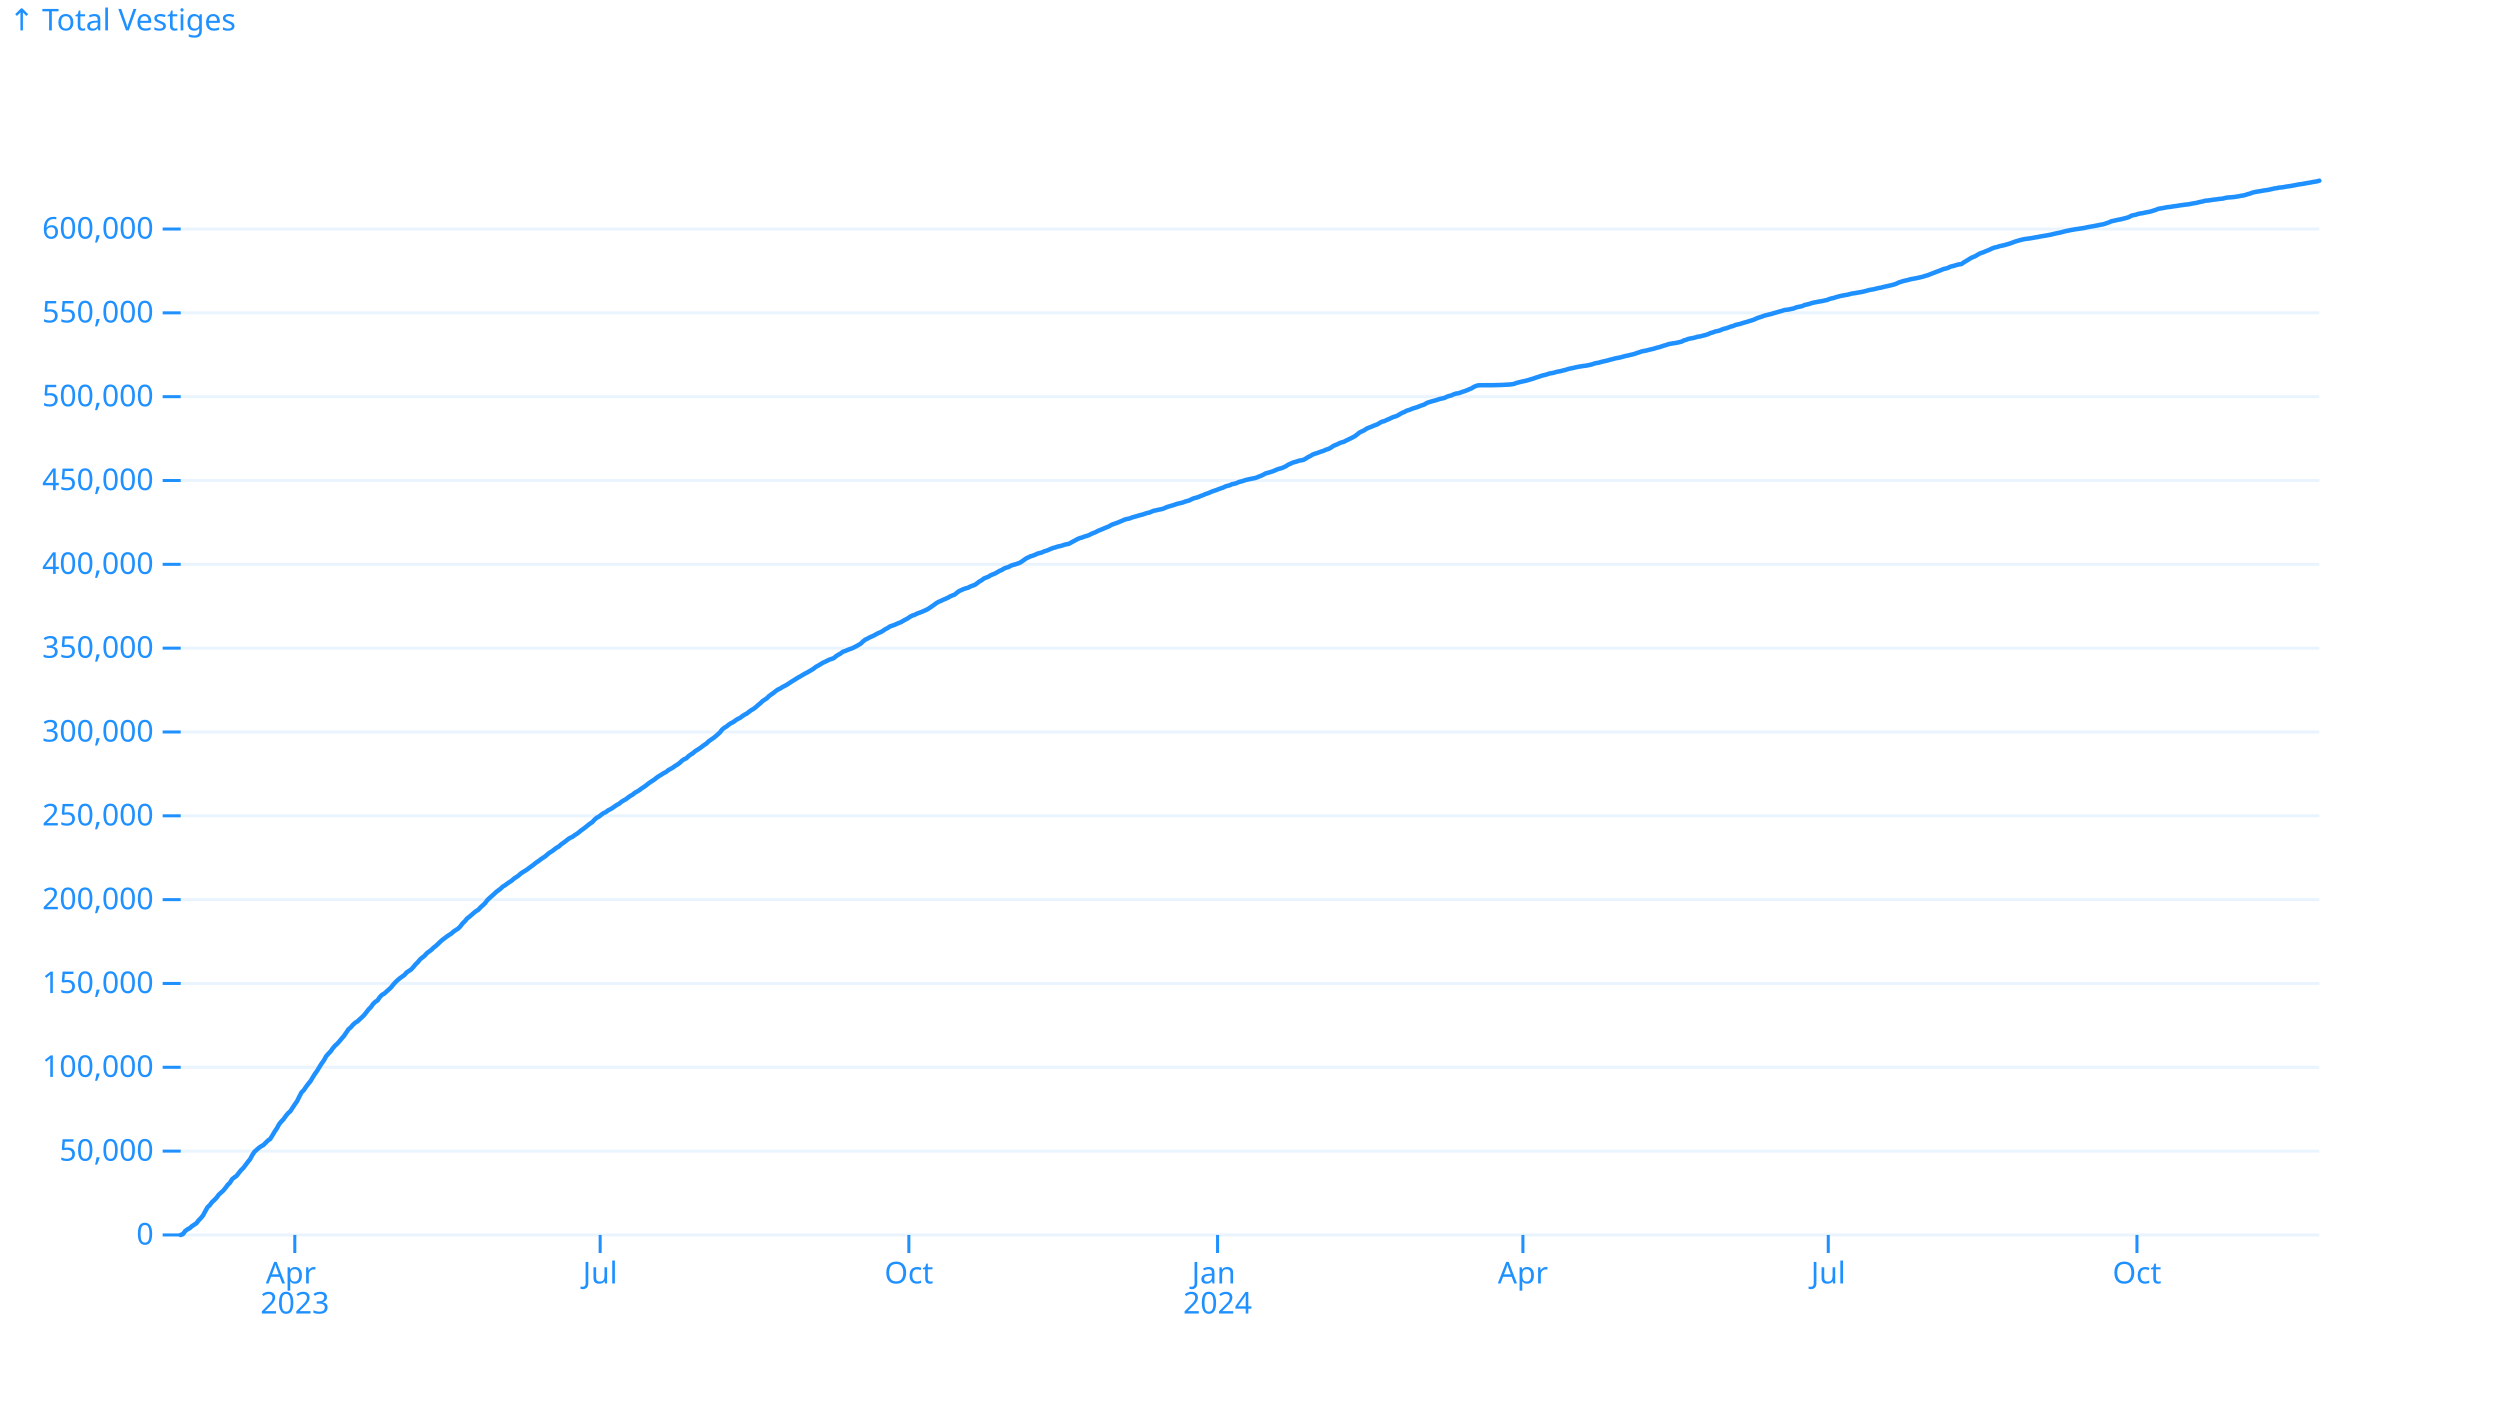
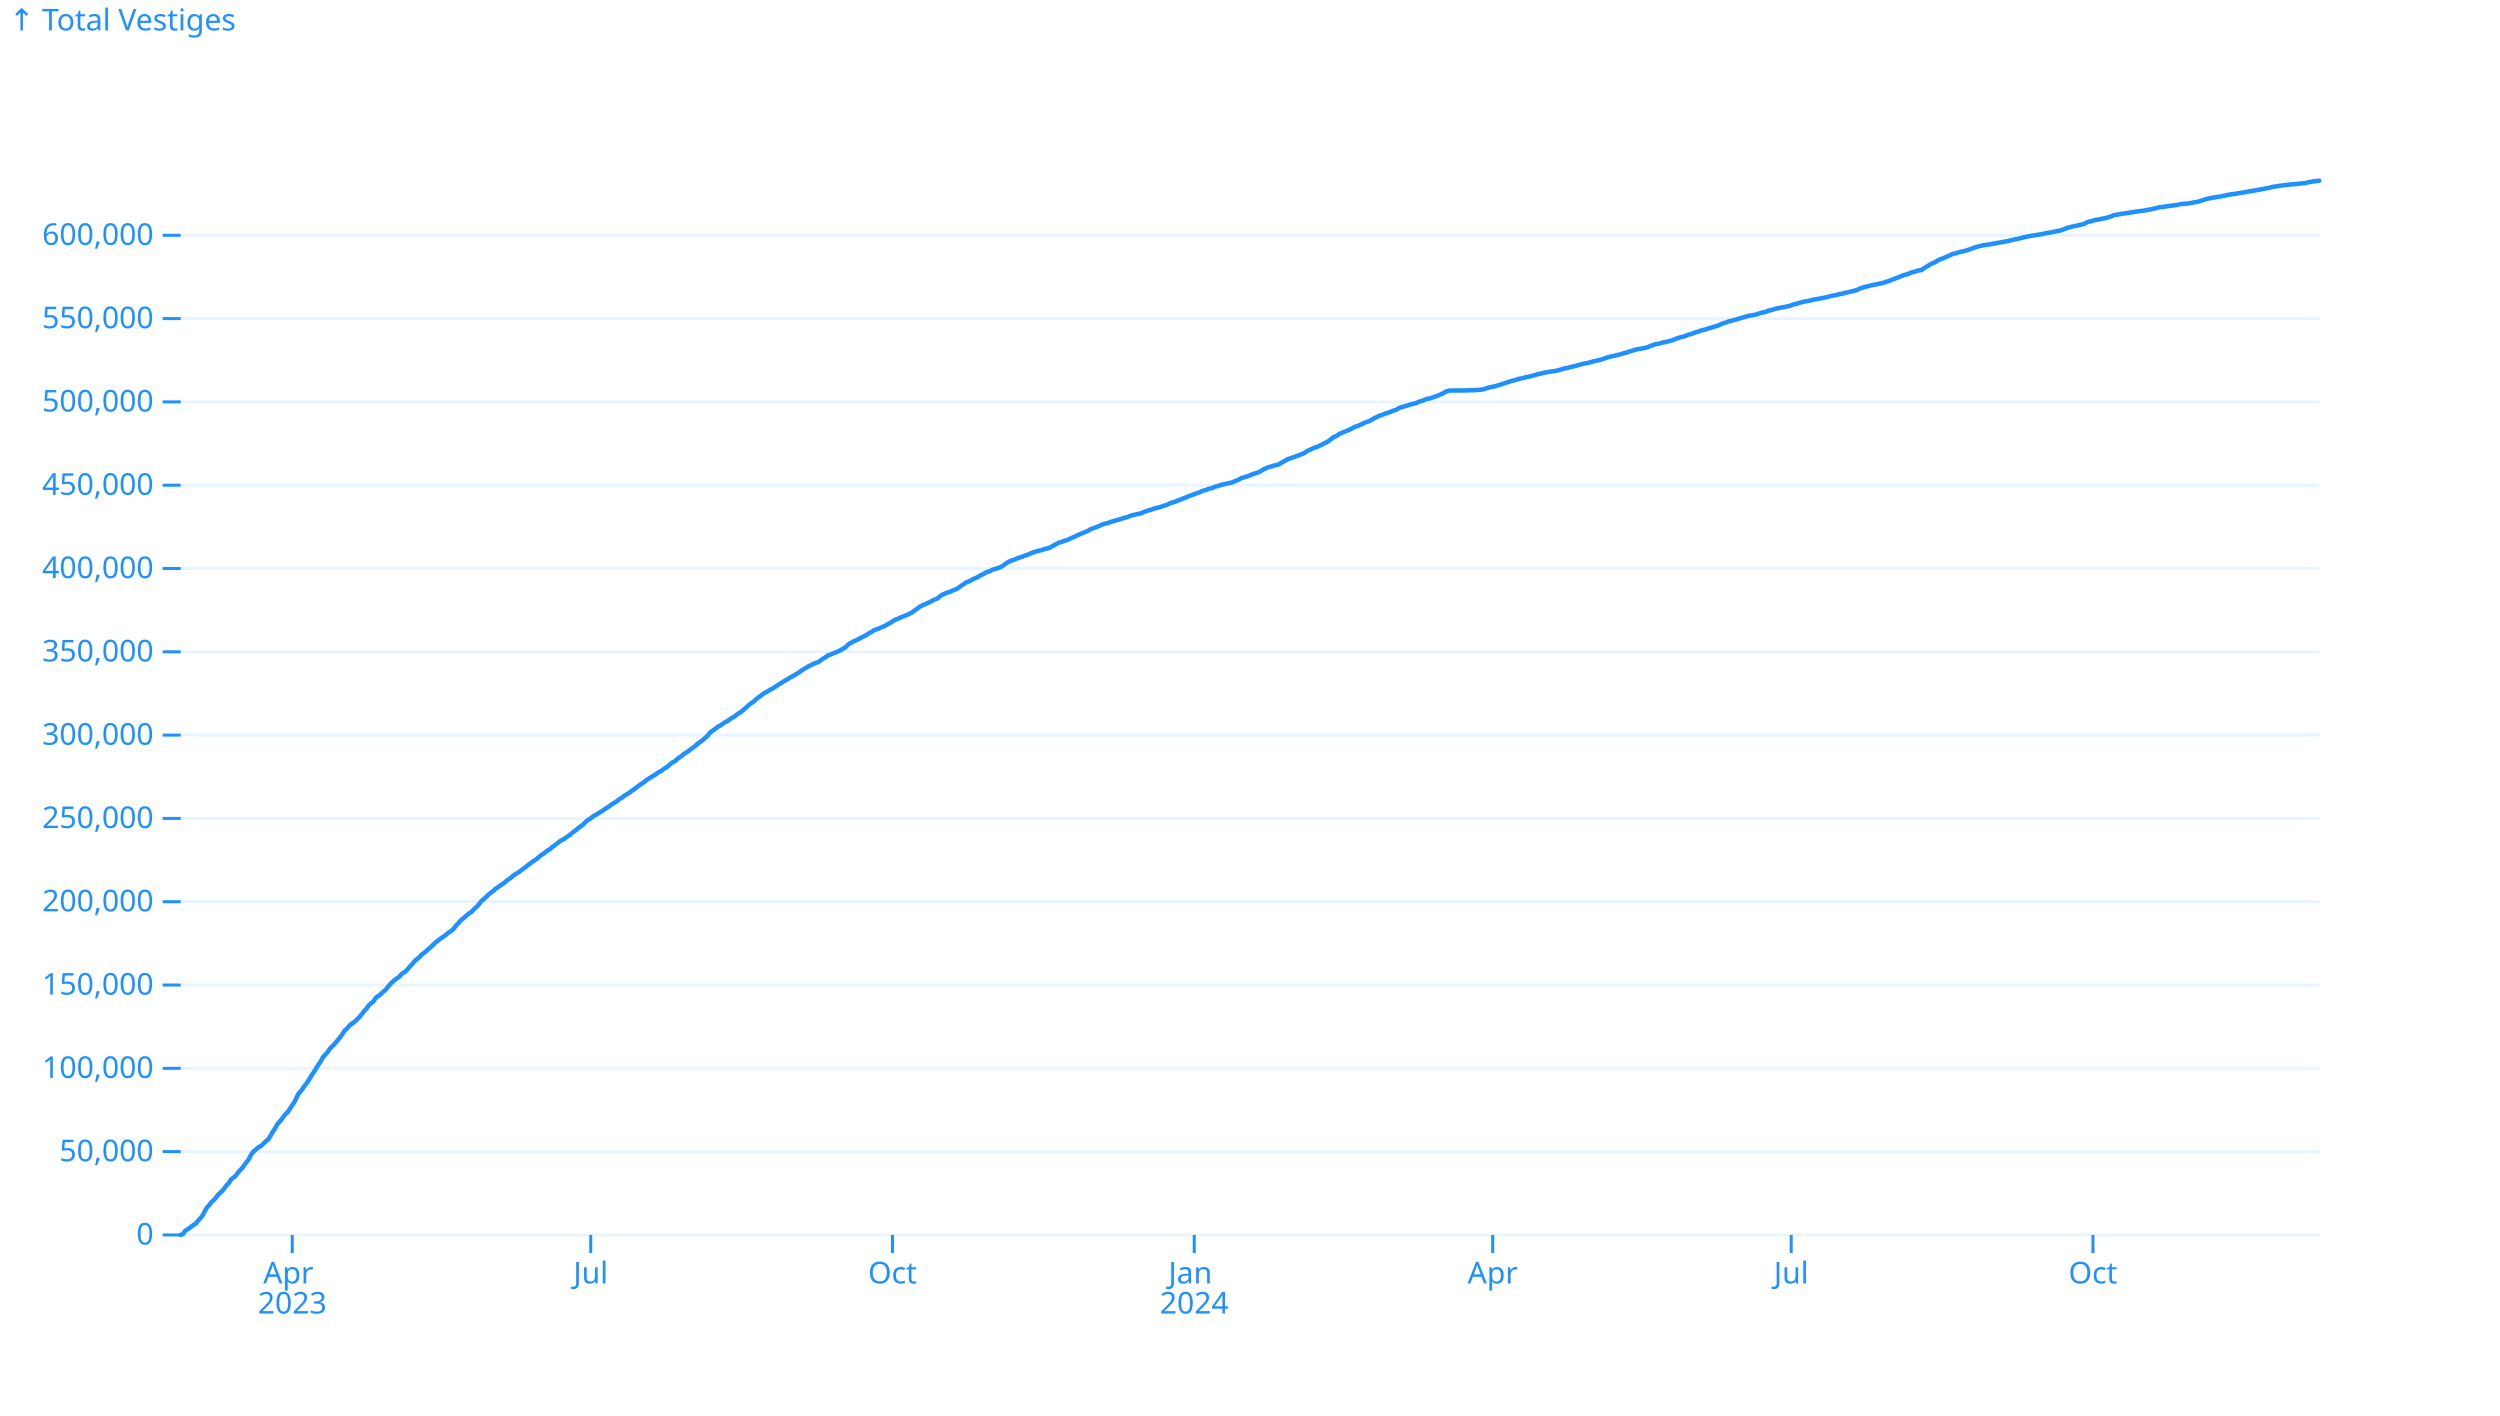
<svg xmlns="http://www.w3.org/2000/svg" class="plot-d6a7b5" fill="currentColor" font-family="system-ui, sans-serif" font-size="10" text-anchor="middle" width="830" height="470" viewBox="0 0 830 470" color="#1e90ff">
  <style>:where(.plot-d6a7b5){--plot-background: white;display:block;height:intrinsic;max-width:100%}:where(.plot-d6a7b5 text),:where(.plot-d6a7b5 tspan){white-space:pre}</style>
  <g aria-label="y-grid" stroke="currentColor" stroke-opacity=".1">
    <line x1="60" x2="770" y1="410" y2="410" />
-     <line x1="60" x2="770" y1="382.169" y2="382.169" />
-     <line x1="60" x2="770" y1="354.339" y2="354.339" />
-     <line x1="60" x2="770" y1="326.508" y2="326.508" />
-     <line x1="60" x2="770" y1="298.678" y2="298.678" />
-     <line x1="60" x2="770" y1="270.847" y2="270.847" />
-     <line x1="60" x2="770" y1="243.016" y2="243.016" />
-     <line x1="60" x2="770" y1="215.186" y2="215.186" />
-     <line x1="60" x2="770" y1="187.355" y2="187.355" />
-     <line x1="60" x2="770" y1="159.524" y2="159.524" />
-     <line x1="60" x2="770" y1="131.694" y2="131.694" />
-     <line x1="60" x2="770" y1="103.863" y2="103.863" />
-     <line x1="60" x2="770" y1="76.033" y2="76.033" />
+     <line x1="60" x2="770" y1="382.343" y2="382.343" />
+     <line x1="60" x2="770" y1="354.686" y2="354.686" />
+     <line x1="60" x2="770" y1="327.029" y2="327.029" />
+     <line x1="60" x2="770" y1="299.371" y2="299.371" />
+     <line x1="60" x2="770" y1="271.714" y2="271.714" />
+     <line x1="60" x2="770" y1="244.057" y2="244.057" />
+     <line x1="60" x2="770" y1="216.4" y2="216.4" />
+     <line x1="60" x2="770" y1="188.743" y2="188.743" />
+     <line x1="60" x2="770" y1="161.086" y2="161.086" />
+     <line x1="60" x2="770" y1="133.429" y2="133.429" />
+     <line x1="60" x2="770" y1="105.771" y2="105.771" />
+     <line x1="60" x2="770" y1="78.114" y2="78.114" />
  </g>
  <g aria-label="y-axis tick" fill="none" stroke="currentColor">
    <path transform="translate(60,410)" d="M0,0L-6,0" />
-     <path transform="translate(60,382.1694)" d="M0,0L-6,0" />
-     <path transform="translate(60,354.3388)" d="M0,0L-6,0" />
-     <path transform="translate(60,326.5082)" d="M0,0L-6,0" />
-     <path transform="translate(60,298.6776)" d="M0,0L-6,0" />
-     <path transform="translate(60,270.8469)" d="M0,0L-6,0" />
-     <path transform="translate(60,243.0163)" d="M0,0L-6,0" />
-     <path transform="translate(60,215.1857)" d="M0,0L-6,0" />
-     <path transform="translate(60,187.3551)" d="M0,0L-6,0" />
-     <path transform="translate(60,159.5245)" d="M0,0L-6,0" />
-     <path transform="translate(60,131.6939)" d="M0,0L-6,0" />
-     <path transform="translate(60,103.8633)" d="M0,0L-6,0" />
-     <path transform="translate(60,76.03266)" d="M0,0L-6,0" />
+     <path transform="translate(60,382.3429)" d="M0,0L-6,0" />
+     <path transform="translate(60,354.6857)" d="M0,0L-6,0" />
+     <path transform="translate(60,327.0286)" d="M0,0L-6,0" />
+     <path transform="translate(60,299.3714)" d="M0,0L-6,0" />
+     <path transform="translate(60,271.7143)" d="M0,0L-6,0" />
+     <path transform="translate(60,244.0572)" d="M0,0L-6,0" />
+     <path transform="translate(60,216.4)" d="M0,0L-6,0" />
+     <path transform="translate(60,188.7429)" d="M0,0L-6,0" />
+     <path transform="translate(60,161.0857)" d="M0,0L-6,0" />
+     <path transform="translate(60,133.4286)" d="M0,0L-6,0" />
+     <path transform="translate(60,105.7715)" d="M0,0L-6,0" />
+     <path transform="translate(60,78.11432)" d="M0,0L-6,0" />
  </g>
  <g aria-label="y-axis tick label" text-anchor="end" font-variant="tabular-nums">
    <text y=".32em" transform="translate(-9,0) translate(60,410)">0</text>
-     <text y=".32em" transform="translate(-9,0) translate(60,382.1694)">50,000</text>
-     <text y=".32em" transform="translate(-9,0) translate(60,354.3388)">100,000</text>
-     <text y=".32em" transform="translate(-9,0) translate(60,326.5082)">150,000</text>
-     <text y=".32em" transform="translate(-9,0) translate(60,298.6776)">200,000</text>
-     <text y=".32em" transform="translate(-9,0) translate(60,270.8469)">250,000</text>
-     <text y=".32em" transform="translate(-9,0) translate(60,243.0163)">300,000</text>
-     <text y=".32em" transform="translate(-9,0) translate(60,215.1857)">350,000</text>
-     <text y=".32em" transform="translate(-9,0) translate(60,187.3551)">400,000</text>
-     <text y=".32em" transform="translate(-9,0) translate(60,159.5245)">450,000</text>
-     <text y=".32em" transform="translate(-9,0) translate(60,131.6939)">500,000</text>
-     <text y=".32em" transform="translate(-9,0) translate(60,103.8633)">550,000</text>
-     <text y=".32em" transform="translate(-9,0) translate(60,76.03266)">600,000</text>
+     <text y=".32em" transform="translate(-9,0) translate(60,382.3429)">50,000</text>
+     <text y=".32em" transform="translate(-9,0) translate(60,354.6857)">100,000</text>
+     <text y=".32em" transform="translate(-9,0) translate(60,327.0286)">150,000</text>
+     <text y=".32em" transform="translate(-9,0) translate(60,299.3714)">200,000</text>
+     <text y=".32em" transform="translate(-9,0) translate(60,271.7143)">250,000</text>
+     <text y=".32em" transform="translate(-9,0) translate(60,244.0572)">300,000</text>
+     <text y=".32em" transform="translate(-9,0) translate(60,216.4)">350,000</text>
+     <text y=".32em" transform="translate(-9,0) translate(60,188.7429)">400,000</text>
+     <text y=".32em" transform="translate(-9,0) translate(60,161.0857)">450,000</text>
+     <text y=".32em" transform="translate(-9,0) translate(60,133.4286)">500,000</text>
+     <text y=".32em" transform="translate(-9,0) translate(60,105.7715)">550,000</text>
+     <text y=".32em" transform="translate(-9,0) translate(60,78.11432)">600,000</text>
  </g>
  <g aria-label="y-axis label" text-anchor="start">
    <text y=".71em" transform="translate(-57,-57) translate(60,60)">↑ Total Vestiges</text>
  </g>
  <g aria-label="x-axis tick" fill="none" stroke="currentColor">
-     <path transform="translate(97.87657,410)" d="M0,0L0,6" />
-     <path transform="translate(199.2521,410)" d="M0,0L0,6" />
-     <path transform="translate(301.7416,410)" d="M0,0L0,6" />
-     <path transform="translate(404.2312,410)" d="M0,0L0,6" />
-     <path transform="translate(505.6067,410)" d="M0,0L0,6" />
-     <path transform="translate(606.9822,410)" d="M0,0L0,6" />
-     <path transform="translate(709.4718,410)" d="M0,0L0,6" />
+     <path transform="translate(97.02454,410)" d="M0,0L0,6" />
+     <path transform="translate(196.1196,410)" d="M0,0L0,6" />
+     <path transform="translate(296.3037,410)" d="M0,0L0,6" />
+     <path transform="translate(396.4877,410)" d="M0,0L0,6" />
+     <path transform="translate(495.5828,410)" d="M0,0L0,6" />
+     <path transform="translate(594.6779,410)" d="M0,0L0,6" />
+     <path transform="translate(694.862,410)" d="M0,0L0,6" />
  </g>
  <g aria-label="x-axis tick label" font-variant="tabular-nums">
-     <text transform="translate(0,9) translate(97.87657,410)">
+     <text transform="translate(0,9) translate(97.02454,410)">
      <tspan x="0" y=".71em">Apr</tspan>
      <tspan x="0" dy="1em">2023</tspan>
    </text>
-     <text y=".71em" transform="translate(0,9) translate(199.2521,410)">Jul</text>
-     <text y=".71em" transform="translate(0,9) translate(301.7416,410)">Oct</text>
-     <text transform="translate(0,9) translate(404.2312,410)">
+     <text y=".71em" transform="translate(0,9) translate(196.1196,410)">Jul</text>
+     <text y=".71em" transform="translate(0,9) translate(296.3037,410)">Oct</text>
+     <text transform="translate(0,9) translate(396.4877,410)">
      <tspan x="0" y=".71em">Jan</tspan>
      <tspan x="0" dy="1em">2024</tspan>
    </text>
-     <text y=".71em" transform="translate(0,9) translate(505.6067,410)">Apr</text>
-     <text y=".71em" transform="translate(0,9) translate(606.9822,410)">Jul</text>
-     <text y=".71em" transform="translate(0,9) translate(709.4718,410)">Oct</text>
+     <text y=".71em" transform="translate(0,9) translate(495.5828,410)">Apr</text>
+     <text y=".71em" transform="translate(0,9) translate(594.6779,410)">Jul</text>
+     <text y=".71em" transform="translate(0,9) translate(694.862,410)">Oct</text>
  </g>
  <g aria-label="line" fill="none" stroke="currentColor" stroke-width="1.5" stroke-linejoin="round" stroke-linecap="round">
-     <path d="M60,410L60.743,409.721L61.485,408.699L62.228,408.148L62.971,407.757L63.713,407.112L64.456,406.605L65.199,406.129L65.941,405.166L66.684,404.404L67.427,403.499L68.169,402.098L68.912,400.777L69.655,400.092L70.397,399.099L71.14,398.425L71.883,397.653L72.626,396.642L73.368,395.962L74.111,395.295L74.854,394.39L75.596,393.387L76.339,392.676L77.082,391.463L77.824,390.889L78.567,390.353L79.31,389.386L80.052,388.46L80.795,387.748L81.538,386.755L82.28,385.765L83.023,384.863L83.766,383.465L84.508,382.356L85.251,381.714L85.994,381.045L86.736,380.541L87.479,380.134L88.222,379.38L88.964,378.642L89.707,378.127L90.45,376.936L91.192,375.692L91.935,374.576L92.678,373.225L93.421,372.308L94.163,371.528L94.906,370.465L95.649,369.575L96.391,368.931L97.134,367.771L97.877,366.65L98.619,365.603L99.362,364.103L100.105,362.679L100.847,361.938L101.59,360.839L102.333,359.847L103.075,358.958L103.818,357.7L104.561,356.517L105.303,355.49L106.046,354.256L106.789,353.072L107.531,352.053L108.274,350.682L109.017,349.839L109.759,349.078L110.502,348.017L111.245,347.148L111.987,346.498L112.73,345.661L113.473,344.758L114.215,343.916L114.958,342.811L115.701,341.716L116.444,341.092L117.186,340.226L117.929,339.55L118.672,339.105L119.414,338.416L120.157,337.731L120.9,337.004L121.642,336.062L122.385,335.104L123.128,334.357L123.87,333.322L124.613,332.595L125.356,332.12L126.098,331.03L126.841,330.276L127.584,329.868L128.326,329.185L129.069,328.526L129.812,327.841L130.554,326.899L131.297,326.08L132.04,325.374L132.782,324.76L133.525,324.216L134.268,323.695L135.01,322.84L135.753,322.353L136.496,321.858L137.238,321.055L137.981,320.144L138.724,319.43L139.467,318.512L140.209,317.893L140.952,317.318L141.695,316.485L142.437,315.915L143.18,315.372L143.923,314.647L144.665,314.081L145.408,313.396L146.151,312.671L146.893,312.012L147.636,311.467L148.379,310.895L149.121,310.396L149.864,309.926L150.607,309.263L151.349,308.759L152.092,308.304L152.835,307.554L153.577,306.579L154.32,305.867L155.063,304.942L155.805,304.388L156.548,303.753L157.291,303.097L158.033,302.498L158.776,302.077L159.519,301.243L160.262,300.588L161.004,299.899L161.747,298.9L162.49,298.164L163.232,297.52L163.975,296.863L164.718,296.146L165.46,295.59L166.203,295.046L166.946,294.327L167.688,293.903L168.431,293.34L169.174,292.831L169.916,292.354L170.659,291.681L171.402,291.195L172.144,290.688L172.887,290.01L173.63,289.525L174.372,289.077L175.115,288.592L175.858,288.021L176.6,287.485L177.343,286.925L178.086,286.317L178.828,285.841L179.571,285.258L180.314,284.767L181.056,284.28L181.799,283.603L182.542,283.041L183.285,282.596L184.027,282.013L184.77,281.459L185.513,281.058L186.255,280.369L186.998,279.844L187.741,279.302L188.483,278.701L189.226,278.189L189.969,277.884L190.711,277.326L191.454,276.871L192.197,276.328L192.939,275.684L193.682,275.173L194.425,274.611L195.167,273.993L195.91,273.43L196.653,272.935L197.395,272.129L198.138,271.474L198.881,271.097L199.623,270.494L200.366,269.957L201.109,269.634L201.851,269.062L202.594,268.692L203.337,268.253L204.079,267.719L204.822,267.222L205.565,266.828L206.308,266.206L207.05,265.75L207.793,265.338L208.536,264.759L209.278,264.238L210.021,263.829L210.764,263.201L211.506,262.801L212.249,262.347L212.992,261.771L213.734,261.303L214.477,260.771L215.22,260.163L215.962,259.63L216.705,259.177L217.448,258.657L218.19,258.046L218.933,257.568L219.676,257.119L220.418,256.645L221.161,256.284L221.904,255.665L222.646,255.277L223.389,254.839L224.132,254.289L224.874,253.851L225.617,253.319L226.36,252.611L227.103,252.077L227.845,251.763L228.588,251.039L229.331,250.507L230.073,250.034L230.816,249.373L231.559,248.927L232.301,248.448L233.044,247.895L233.787,247.335L234.529,246.851L235.272,246.135L236.015,245.584L236.757,245.099L237.5,244.51L238.243,243.862L238.985,243.2L239.728,242.225L240.471,241.63L241.213,241.182L241.956,240.574L242.699,240.086L243.441,239.732L244.184,239.181L244.927,238.694L245.669,238.354L246.412,237.798L247.155,237.292L247.897,236.925L248.64,236.338L249.383,235.789L250.126,235.372L250.868,234.822L251.611,234.136L252.354,233.556L253.096,232.834L253.839,232.322L254.582,231.828L255.324,231.096L256.067,230.548L256.81,230.038L257.552,229.427L258.295,228.92L259.038,228.581L259.78,228.091L260.523,227.722L261.266,227.315L262.008,226.823L262.751,226.329L263.494,225.872L264.236,225.415L264.979,224.944L265.722,224.544L266.464,224.1L267.207,223.661L267.95,223.29L268.692,222.861L269.435,222.42L270.178,221.944L270.921,221.372L271.663,220.965L272.406,220.525L273.149,220.063L273.891,219.725L274.634,219.362L275.377,218.983L276.119,218.752L276.862,218.468L277.605,217.82L278.347,217.372L279.09,216.951L279.833,216.38L280.575,216.141L281.318,215.822L282.061,215.521L282.803,215.28L283.546,214.917L284.289,214.546L285.031,214.121L285.774,213.675L286.517,212.962L287.259,212.358L288.002,212.033L288.745,211.596L289.487,211.294L290.23,210.932L290.973,210.514L291.715,210.138L292.458,209.84L293.201,209.382L293.944,208.88L294.686,208.508L295.429,208.002L296.172,207.745L296.914,207.492L297.657,207.153L298.4,206.834L299.142,206.549L299.885,206.087L300.628,205.701L301.37,205.307L302.113,204.774L302.856,204.375L303.598,204.164L304.341,203.771L305.084,203.482L305.826,203.223L306.569,202.896L307.312,202.575L308.054,202.205L308.797,201.719L309.54,201.199L310.282,200.678L311.025,200.135L311.768,199.744L312.51,199.445L313.253,199.075L313.996,198.766L314.738,198.431L315.481,197.981L316.224,197.68L316.967,197.397L317.709,196.768L318.452,196.23L319.195,195.899L319.937,195.557L320.68,195.312L321.423,195.118L322.165,194.709L322.908,194.438L323.651,194.168L324.393,193.643L325.136,193.078L325.879,192.654L326.621,192.079L327.364,191.775L328.107,191.495L328.849,191.015L329.592,190.704L330.335,190.409L331.077,189.988L331.82,189.539L332.563,189.252L333.305,188.776L334.048,188.471L334.791,188.274L335.533,187.85L336.276,187.567L337.019,187.394L337.762,187.134L338.504,186.868L339.247,186.422L339.99,185.896L340.732,185.368L341.475,185.016L342.218,184.669L342.96,184.467L343.703,184.162L344.446,183.805L345.188,183.608L345.931,183.402L346.674,183.049L347.416,182.834L348.159,182.537L348.902,182.211L349.644,181.92L350.387,181.73L351.13,181.468L351.872,181.325L352.615,181.129L353.358,180.864L354.1,180.685L354.843,180.564L355.586,180.146L356.328,179.736L357.071,179.334L357.814,178.934L358.556,178.627L359.299,178.438L360.042,178.129L360.785,177.937L361.527,177.668L362.27,177.276L363.013,176.956L363.755,176.676L364.498,176.257L365.241,175.959L365.983,175.671L366.726,175.331L367.469,175.052L368.211,174.736L368.954,174.27L369.697,173.993L370.439,173.732L371.182,173.459L371.925,173.145L372.667,172.835L373.41,172.493L374.153,172.295L374.895,172.172L375.638,171.88L376.381,171.635L377.123,171.445L377.866,171.217L378.609,171.001L379.351,170.831L380.094,170.563L380.837,170.318L381.579,170.18L382.322,169.863L383.065,169.564L383.808,169.434L384.55,169.246L385.293,169.099L386.036,168.936L386.778,168.625L387.521,168.313L388.264,168.086L389.006,167.874L389.749,167.655L390.492,167.38L391.234,167.165L391.977,167.009L392.72,166.824L393.462,166.519L394.205,166.328L394.948,166.096L395.69,165.708L396.433,165.395L397.176,165.234L397.918,164.982L398.661,164.655L399.404,164.397L400.146,164.063L400.889,163.809L401.632,163.524L402.374,163.189L403.117,162.931L403.86,162.689L404.603,162.382L405.345,162.119L406.088,161.879L406.831,161.503L407.573,161.278L408.316,161.104L409.059,160.741L409.801,160.612L410.544,160.392L411.287,160.037L412.029,159.852L412.772,159.639L413.515,159.372L414.257,159.211L415,159.045L415.743,158.878L416.485,158.756L417.228,158.529L417.971,158.218L418.713,157.931L419.456,157.582L420.199,157.165L420.941,156.974L421.684,156.748L422.427,156.529L423.169,156.227L423.912,155.89L424.655,155.638L425.397,155.456L426.14,155.16L426.883,154.804L427.626,154.307L428.368,153.998L429.111,153.619L429.854,153.4L430.596,153.199L431.339,152.929L432.082,152.813L432.824,152.643L433.567,152.213L434.31,151.74L435.052,151.394L435.795,150.912L436.538,150.644L437.28,150.417L438.023,150.142L438.766,149.873L439.508,149.644L440.251,149.283L440.994,149.068L441.736,148.709L442.479,148.174L443.222,147.799L443.964,147.528L444.707,147.125L445.45,146.858L446.192,146.662L446.935,146.248L447.678,145.915L448.421,145.544L449.163,145.178L449.906,144.752L450.649,144.184L451.391,143.566L452.134,143.229L452.877,142.878L453.619,142.367L454.362,142.019L455.105,141.759L455.847,141.424L456.59,141.14L457.333,140.855L458.075,140.397L458.818,139.996L459.561,139.83L460.303,139.473L461.046,139.167L461.789,138.814L462.531,138.466L463.274,138.257L464.017,137.951L464.759,137.494L465.502,137.072L466.245,136.791L466.987,136.359L467.73,136.142L468.473,135.865L469.215,135.552L469.958,135.349L470.701,135.107L471.444,134.786L472.186,134.531L472.929,134.274L473.672,133.798L474.414,133.532L475.157,133.305L475.9,133.101L476.642,132.911L477.385,132.658L478.128,132.422L478.87,132.277L479.613,132.097L480.356,131.713L481.098,131.472L481.841,131.289L482.584,130.931L483.326,130.68L484.069,130.575L484.812,130.36L485.554,130.072L486.297,129.858L487.04,129.565L487.782,129.246L488.525,128.943L489.268,128.473L490.01,128.147L490.753,127.937L491.496,127.9L492.238,127.896L492.981,127.893L493.724,127.891L494.467,127.887L495.209,127.882L495.952,127.876L496.695,127.851L497.437,127.832L498.18,127.82L498.923,127.79L499.665,127.741L500.408,127.706L501.151,127.662L501.893,127.575L502.636,127.459L503.379,127.166L504.121,126.968L504.864,126.782L505.607,126.615L506.349,126.456L507.092,126.274L507.835,126.041L508.577,125.833L509.32,125.587L510.063,125.331L510.805,125.104L511.548,124.829L512.291,124.619L513.033,124.458L513.776,124.226L514.519,123.978L515.262,123.87L516.004,123.708L516.747,123.468L517.49,123.332L518.232,123.191L518.975,122.981L519.718,122.813L520.46,122.569L521.203,122.363L521.946,122.241L522.688,122.055L523.431,121.893L524.174,121.74L524.916,121.634L525.659,121.502L526.402,121.424L527.144,121.283L527.887,121.134L528.63,120.945L529.372,120.677L530.115,120.508L530.858,120.399L531.6,120.164L532.343,119.985L533.086,119.823L533.828,119.654L534.571,119.418L535.314,119.256L536.056,119.029L536.799,118.875L537.542,118.755L538.285,118.573L539.027,118.37L539.77,118.159L540.513,118.022L541.255,117.833L541.998,117.672L542.741,117.47L543.483,117.183L544.226,116.968L544.969,116.69L545.711,116.537L546.454,116.402L547.197,116.213L547.939,116.025L548.682,115.867L549.425,115.655L550.167,115.415L550.91,115.264L551.653,114.994L552.395,114.756L553.138,114.562L553.881,114.281L554.623,114.12L555.366,113.995L556.109,113.897L556.851,113.76L557.594,113.587L558.337,113.399L559.079,113.002L559.822,112.806L560.565,112.506L561.308,112.364L562.05,112.227L562.793,112.058L563.536,111.807L564.278,111.722L565.021,111.538L565.764,111.336L566.506,111.153L567.249,110.874L567.992,110.529L568.734,110.349L569.477,110.047L570.22,109.908L570.962,109.721L571.705,109.383L572.448,109.136L573.19,108.967L573.933,108.694L574.676,108.402L575.418,108.244L576.161,107.884L576.904,107.721L577.646,107.558L578.389,107.322L579.132,107.078L579.874,106.912L580.617,106.637L581.36,106.423L582.103,106.198L582.845,105.868L583.588,105.54L584.331,105.303L585.073,105.076L585.816,104.774L586.559,104.594L587.301,104.407L588.044,104.239L588.787,104L589.529,103.794L590.272,103.574L591.015,103.371L591.757,103.155L592.5,102.913L593.243,102.839L593.985,102.726L594.728,102.554L595.471,102.419L596.213,102.095L596.956,101.907L597.699,101.774L598.441,101.598L599.184,101.222L599.927,101.094L600.669,100.904L601.412,100.647L602.155,100.454L602.897,100.328L603.64,100.16L604.383,100.056L605.126,99.914L605.868,99.752L606.611,99.583L607.354,99.277L608.096,99.063L608.839,98.918L609.582,98.65L610.324,98.457L611.067,98.262L611.81,98.116L612.552,97.969L613.295,97.859L614.038,97.672L614.78,97.463L615.523,97.371L616.266,97.246L617.008,97.111L617.751,96.985L618.494,96.834L619.236,96.655L619.979,96.459L620.722,96.247L621.464,96.129L622.207,96.005L622.95,95.804L623.692,95.627L624.435,95.515L625.178,95.314L625.921,95.129L626.663,94.983L627.406,94.807L628.149,94.624L628.891,94.428L629.634,94.159L630.377,93.79L631.119,93.561L631.862,93.316L632.605,93.148L633.347,92.986L634.09,92.762L634.833,92.605L635.575,92.482L636.318,92.332L637.061,92.176L637.803,92.003L638.546,91.818L639.289,91.557L640.031,91.37L640.774,91.07L641.517,90.786L642.259,90.496L643.002,90.203L643.745,89.943L644.487,89.644L645.23,89.323L645.973,89.161L646.715,88.949L647.458,88.565L648.201,88.366L648.944,88.185L649.686,87.935L650.429,87.763L651.172,87.675L651.914,87.158L652.657,86.712L653.4,86.267L654.142,85.79L654.885,85.405L655.628,85.128L656.37,84.695L657.113,84.24L657.856,83.961L658.598,83.697L659.341,83.377L660.084,83.083L660.826,82.755L661.569,82.393L662.312,82.154L663.054,82.007L663.797,81.738L664.54,81.585L665.282,81.424L666.025,81.211L666.768,81.01L667.51,80.776L668.253,80.494L668.996,80.212L669.738,79.995L670.481,79.775L671.224,79.582L671.967,79.411L672.709,79.293L673.452,79.205L674.195,79.103L674.937,78.975L675.68,78.824L676.423,78.719L677.165,78.55L677.908,78.436L678.651,78.302L679.393,78.184L680.136,78.037L680.879,77.918L681.621,77.703L682.364,77.548L683.107,77.379L683.849,77.248L684.592,77.053L685.335,76.852L686.077,76.674L686.82,76.538L687.563,76.371L688.305,76.248L689.048,76.107L689.791,76.015L690.533,75.902L691.276,75.778L692.019,75.675L692.762,75.495L693.504,75.349L694.247,75.222L694.99,75.095L695.732,74.944L696.475,74.81L697.218,74.639L697.96,74.529L698.703,74.334L699.446,74.071L700.188,73.82L700.931,73.471L701.674,73.319L702.416,73.147L703.159,72.967L703.902,72.855L704.644,72.667L705.387,72.48L706.13,72.292L706.872,72.046L707.615,71.611L708.358,71.419L709.1,71.294L709.843,71.025L710.586,70.864L711.328,70.777L712.071,70.598L712.814,70.449L713.556,70.331L714.299,70.124L715.042,69.889L715.785,69.658L716.527,69.331L717.27,69.205L718.013,69.093L718.755,68.934L719.498,68.793L720.241,68.714L720.983,68.618L721.726,68.477L722.469,68.405L723.211,68.271L723.954,68.152L724.697,68.062L725.439,67.95L726.182,67.882L726.925,67.773L727.667,67.613L728.41,67.479L729.153,67.378L729.895,67.171L730.638,67.007L731.381,66.86L732.123,66.643L732.866,66.581L733.609,66.501L734.351,66.358L735.094,66.274L735.837,66.185L736.579,66.072L737.322,65.999L738.065,65.913L738.808,65.705L739.55,65.577L740.293,65.53L741.036,65.475L741.778,65.395L742.521,65.279L743.264,65.167L744.006,64.997L744.749,64.907L745.492,64.721L746.234,64.461L746.977,64.27L747.72,63.985L748.462,63.782L749.205,63.652L749.948,63.529L750.69,63.408L751.433,63.265L752.176,63.155L752.918,63.06L753.661,62.894L754.404,62.729L755.146,62.55L755.889,62.455L756.632,62.29L757.374,62.223L758.117,62.142L758.86,61.979L759.603,61.876L760.345,61.77L761.088,61.65L761.831,61.498L762.573,61.359L763.316,61.209L764.059,61.12L764.801,60.997L765.544,60.852L766.287,60.725L767.029,60.605L767.772,60.443L768.515,60.331L769.257,60.2L770,60" />
+     <path d="M60,410L60.726,409.722L61.452,408.707L62.178,408.159L62.904,407.771L63.63,407.13L64.356,406.626L65.082,406.153L65.808,405.196L66.534,404.439L67.26,403.54L67.986,402.148L68.712,400.835L69.438,400.154L70.164,399.167L70.89,398.497L71.616,397.73L72.342,396.726L73.067,396.05L73.793,395.387L74.519,394.488L75.245,393.49L75.971,392.784L76.697,391.579L77.423,391.008L78.149,390.475L78.875,389.514L79.601,388.594L80.327,387.886L81.053,386.9L81.779,385.916L82.505,385.02L83.231,383.631L83.957,382.529L84.683,381.89L85.409,381.226L86.135,380.725L86.861,380.321L87.587,379.571L88.313,378.837L89.039,378.325L89.765,377.142L90.491,375.905L91.217,374.797L91.943,373.454L92.669,372.543L93.395,371.768L94.121,370.711L94.847,369.827L95.573,369.187L96.299,368.035L97.025,366.92L97.751,365.88L98.476,364.39L99.202,362.974L99.928,362.238L100.654,361.145L101.38,360.16L102.106,359.276L102.832,358.026L103.558,356.851L104.284,355.83L105.01,354.603L105.736,353.427L106.462,352.415L107.188,351.052L107.914,350.214L108.64,349.458L109.366,348.403L110.092,347.54L110.818,346.894L111.544,346.062L112.27,345.164L112.996,344.328L113.722,343.23L114.448,342.142L115.174,341.521L115.9,340.661L116.626,339.989L117.352,339.547L118.078,338.863L118.804,338.182L119.53,337.459L120.256,336.523L120.982,335.571L121.708,334.828L122.434,333.8L123.16,333.077L123.885,332.605L124.611,331.522L125.337,330.773L126.063,330.367L126.789,329.689L127.515,329.034L128.241,328.353L128.967,327.417L129.693,326.603L130.419,325.901L131.145,325.292L131.871,324.751L132.597,324.233L133.323,323.383L134.049,322.899L134.775,322.408L135.501,321.609L136.227,320.704L136.953,319.995L137.679,319.082L138.405,318.467L139.131,317.896L139.857,317.068L140.583,316.501L141.309,315.962L142.035,315.242L142.761,314.679L143.487,313.998L144.213,313.277L144.939,312.623L145.665,312.081L146.391,311.513L147.117,311.017L147.843,310.549L148.569,309.891L149.294,309.39L150.02,308.938L150.746,308.192L151.472,307.223L152.198,306.516L152.924,305.597L153.65,305.046L154.376,304.415L155.102,303.763L155.828,303.168L156.554,302.75L157.28,301.921L158.006,301.27L158.732,300.586L159.458,299.592L160.184,298.861L160.91,298.221L161.636,297.568L162.362,296.855L163.088,296.303L163.814,295.763L164.54,295.048L165.266,294.627L165.992,294.067L166.718,293.562L167.444,293.087L168.17,292.418L168.896,291.936L169.622,291.432L170.348,290.758L171.074,290.276L171.8,289.831L172.526,289.349L173.252,288.782L173.978,288.248L174.703,287.692L175.429,287.088L176.155,286.615L176.881,286.035L177.607,285.548L178.333,285.063L179.059,284.391L179.785,283.832L180.511,283.391L181.237,282.811L181.963,282.26L182.689,281.862L183.415,281.177L184.141,280.655L184.867,280.117L185.593,279.519L186.319,279.01L187.045,278.708L187.771,278.153L188.497,277.7L189.223,277.162L189.949,276.521L190.675,276.014L191.401,275.455L192.127,274.841L192.853,274.281L193.579,273.79L194.305,272.989L195.031,272.338L195.757,271.963L196.483,271.364L197.209,270.83L197.935,270.509L198.661,269.94L199.387,269.573L200.112,269.137L200.838,268.606L201.564,268.112L202.29,267.721L203.016,267.102L203.742,266.649L204.468,266.239L205.194,265.664L205.92,265.147L206.646,264.74L207.372,264.116L208.098,263.719L208.824,263.267L209.55,262.695L210.276,262.23L211.002,261.701L211.728,261.097L212.454,260.567L213.18,260.117L213.906,259.6L214.632,258.993L215.358,258.518L216.084,258.072L216.81,257.601L217.536,257.242L218.262,256.627L218.988,256.242L219.714,255.806L220.44,255.26L221.166,254.825L221.892,254.296L222.618,253.592L223.344,253.062L224.07,252.749L224.796,252.03L225.521,251.501L226.247,251.031L226.973,250.375L227.699,249.931L228.425,249.455L229.151,248.905L229.877,248.348L230.603,247.868L231.329,247.156L232.055,246.609L232.781,246.126L233.507,245.542L234.233,244.898L234.959,244.24L235.685,243.271L236.411,242.68L237.137,242.234L237.863,241.631L238.589,241.145L239.315,240.794L240.041,240.245L240.767,239.762L241.493,239.423L242.219,238.871L242.945,238.369L243.671,238.004L244.397,237.421L245.123,236.875L245.849,236.46L246.575,235.914L247.301,235.232L248.027,234.656L248.753,233.938L249.479,233.43L250.204,232.938L250.93,232.212L251.656,231.666L252.382,231.16L253.108,230.552L253.834,230.049L254.56,229.712L255.286,229.225L256.012,228.858L256.738,228.454L257.464,227.965L258.19,227.474L258.916,227.02L259.642,226.566L260.368,226.097L261.094,225.7L261.82,225.259L262.546,224.823L263.272,224.454L263.998,224.028L264.724,223.589L265.45,223.116L266.176,222.548L266.902,222.143L267.628,221.706L268.354,221.247L269.08,220.911L269.806,220.55L270.532,220.174L271.258,219.944L271.984,219.662L272.71,219.018L273.436,218.572L274.162,218.154L274.888,217.587L275.613,217.35L276.339,217.032L277.065,216.733L277.791,216.494L278.517,216.133L279.243,215.764L279.969,215.342L280.695,214.898L281.421,214.19L282.147,213.59L282.873,213.267L283.599,212.832L284.325,212.533L285.051,212.172L285.777,211.757L286.503,211.384L287.229,211.088L287.955,210.633L288.681,210.133L289.407,209.764L290.133,209.261L290.859,209.006L291.585,208.754L292.311,208.418L293.037,208.1L293.763,207.817L294.489,207.358L295.215,206.974L295.941,206.583L296.667,206.053L297.393,205.657L298.119,205.447L298.845,205.057L299.571,204.77L300.297,204.512L301.022,204.187L301.748,203.867L302.474,203.5L303.2,203.017L303.926,202.501L304.652,201.982L305.378,201.443L306.104,201.054L306.83,200.758L307.556,200.39L308.282,200.082L309.008,199.75L309.734,199.303L310.46,199.003L311.186,198.722L311.912,198.097L312.638,197.563L313.364,197.234L314.09,196.894L314.816,196.65L315.542,196.458L316.268,196.051L316.994,195.782L317.72,195.513L318.446,194.992L319.172,194.43L319.898,194.009L320.624,193.437L321.35,193.135L322.076,192.857L322.802,192.38L323.528,192.071L324.254,191.777L324.98,191.359L325.706,190.913L326.431,190.628L327.157,190.155L327.883,189.851L328.609,189.656L329.335,189.235L330.061,188.953L330.787,188.782L331.513,188.523L332.239,188.258L332.965,187.815L333.691,187.293L334.417,186.768L335.143,186.419L335.869,186.073L336.595,185.873L337.321,185.57L338.047,185.215L338.773,185.019L339.499,184.814L340.225,184.464L340.951,184.25L341.677,183.954L342.403,183.631L343.129,183.341L343.855,183.153L344.581,182.893L345.307,182.751L346.033,182.556L346.759,182.292L347.485,182.114L348.211,181.995L348.937,181.579L349.663,181.171L350.389,180.772L351.115,180.374L351.84,180.07L352.566,179.881L353.292,179.574L354.018,179.384L354.744,179.117L355.47,178.727L356.196,178.409L356.922,178.13L357.648,177.714L358.374,177.418L359.1,177.131L359.826,176.794L360.552,176.517L361.278,176.203L362.004,175.739L362.73,175.464L363.456,175.205L364.182,174.934L364.908,174.621L365.634,174.313L366.36,173.973L367.086,173.777L367.812,173.655L368.538,173.364L369.264,173.12L369.99,172.932L370.716,172.706L371.442,172.49L372.168,172.322L372.894,172.056L373.62,171.812L374.346,171.675L375.072,171.36L375.798,171.062L376.524,170.933L377.249,170.747L377.975,170.6L378.701,170.438L379.427,170.13L380.153,169.82L380.879,169.594L381.605,169.383L382.331,169.165L383.057,168.892L383.783,168.678L384.509,168.523L385.235,168.34L385.961,168.037L386.687,167.847L387.413,167.616L388.139,167.231L388.865,166.919L389.591,166.759L390.317,166.509L391.043,166.185L391.769,165.927L392.495,165.596L393.221,165.343L393.947,165.06L394.673,164.728L395.399,164.471L396.125,164.23L396.851,163.925L397.577,163.664L398.303,163.426L399.029,163.052L399.755,162.829L400.481,162.656L401.207,162.294L401.933,162.167L402.658,161.948L403.384,161.595L404.11,161.412L404.836,161.199L405.562,160.934L406.288,160.774L407.014,160.609L407.74,160.444L408.466,160.322L409.192,160.096L409.918,159.788L410.644,159.503L411.37,159.155L412.096,158.741L412.822,158.551L413.548,158.327L414.274,158.109L415,157.809L415.726,157.474L416.452,157.224L417.178,157.043L417.904,156.749L418.63,156.395L419.356,155.901L420.082,155.594L420.808,155.217L421.534,155L422.26,154.8L422.986,154.532L423.712,154.416L424.438,154.247L425.164,153.82L425.89,153.35L426.616,153.006L427.342,152.527L428.067,152.261L428.793,152.035L429.519,151.762L430.245,151.494L430.971,151.266L431.697,150.908L432.423,150.694L433.149,150.338L433.875,149.806L434.601,149.433L435.327,149.164L436.053,148.764L436.779,148.498L437.505,148.303L438.231,147.892L438.957,147.561L439.683,147.192L440.409,146.829L441.135,146.405L441.861,145.841L442.587,145.227L443.313,144.892L444.039,144.543L444.765,144.035L445.491,143.689L446.217,143.431L446.943,143.098L447.669,142.816L448.395,142.532L449.121,142.077L449.847,141.679L450.573,141.514L451.299,141.159L452.025,140.855L452.751,140.504L453.476,140.158L454.202,139.951L454.928,139.647L455.654,139.193L456.38,138.774L457.106,138.494L457.832,138.064L458.558,137.849L459.284,137.574L460.01,137.263L460.736,137.061L461.462,136.82L462.188,136.502L462.914,136.249L463.64,135.993L464.366,135.519L465.092,135.255L465.818,135.029L466.544,134.827L467.27,134.638L467.996,134.387L468.722,134.152L469.448,134.008L470.174,133.83L470.9,133.448L471.626,133.208L472.352,133.026L473.078,132.67L473.804,132.421L474.53,132.316L475.256,132.103L475.982,131.817L476.708,131.604L477.434,131.313L478.16,130.996L478.885,130.694L479.611,130.228L480.337,129.904L481.063,129.695L481.789,129.658L482.515,129.654L483.241,129.652L483.967,129.649L484.693,129.645L485.419,129.64L486.145,129.635L486.871,129.61L487.597,129.591L488.323,129.579L489.049,129.549L489.775,129.5L490.501,129.466L491.227,129.422L491.953,129.335L492.679,129.22L493.405,128.929L494.131,128.732L494.857,128.548L495.583,128.382L496.309,128.224L497.035,128.042L497.761,127.811L498.487,127.605L499.213,127.36L499.939,127.105L500.665,126.88L501.391,126.606L502.117,126.398L502.843,126.238L503.569,126.008L504.294,125.76L505.02,125.653L505.746,125.492L506.472,125.254L507.198,125.119L507.924,124.979L508.65,124.77L509.376,124.603L510.102,124.36L510.828,124.156L511.554,124.035L512.28,123.85L513.006,123.689L513.732,123.537L514.458,123.432L515.184,123.301L515.91,123.223L516.636,123.083L517.362,122.934L518.088,122.746L518.814,122.481L519.54,122.313L520.266,122.204L520.992,121.97L521.718,121.793L522.444,121.632L523.17,121.464L523.896,121.23L524.622,121.068L525.348,120.843L526.074,120.689L526.8,120.571L527.526,120.389L528.252,120.188L528.978,119.978L529.703,119.842L530.429,119.654L531.155,119.494L531.881,119.294L532.607,119.008L533.333,118.794L534.059,118.519L534.785,118.367L535.511,118.232L536.237,118.044L536.963,117.858L537.689,117.701L538.415,117.49L539.141,117.251L539.867,117.101L540.593,116.833L541.319,116.596L542.045,116.403L542.771,116.125L543.497,115.964L544.223,115.84L544.949,115.742L545.675,115.606L546.401,115.434L547.127,115.247L547.853,114.854L548.579,114.658L549.305,114.36L550.031,114.22L550.757,114.084L551.483,113.915L552.209,113.666L552.935,113.581L553.661,113.399L554.387,113.197L555.112,113.016L555.838,112.739L556.564,112.396L557.29,112.217L558.016,111.917L558.742,111.778L559.468,111.592L560.194,111.256L560.92,111.011L561.646,110.843L562.372,110.572L563.098,110.282L563.824,110.125L564.55,109.767L565.276,109.605L566.002,109.443L566.728,109.209L567.454,108.966L568.18,108.802L568.906,108.528L569.632,108.315L570.358,108.092L571.084,107.764L571.81,107.438L572.536,107.202L573.262,106.977L573.988,106.677L574.714,106.497L575.44,106.312L576.166,106.145L576.892,105.907L577.618,105.702L578.344,105.484L579.07,105.282L579.796,105.067L580.521,104.827L581.247,104.753L581.973,104.641L582.699,104.47L583.425,104.336L584.151,104.015L584.877,103.827L585.603,103.696L586.329,103.521L587.055,103.147L587.781,103.019L588.507,102.83L589.233,102.575L589.959,102.383L590.685,102.258L591.411,102.091L592.137,101.988L592.863,101.847L593.589,101.685L594.315,101.518L595.041,101.214L595.767,101.001L596.493,100.857L597.219,100.591L597.945,100.399L598.671,100.205L599.397,100.06L600.123,99.914L600.849,99.805L601.575,99.619L602.301,99.411L603.027,99.32L603.753,99.196L604.479,99.061L605.204,98.936L605.93,98.786L606.656,98.608L607.382,98.413L608.108,98.202L608.834,98.086L609.56,97.962L610.286,97.763L611.012,97.586L611.738,97.475L612.464,97.276L613.19,97.092L613.916,96.946L614.642,96.772L615.368,96.59L616.094,96.395L616.82,96.127L617.546,95.761L618.272,95.533L618.998,95.29L619.724,95.123L620.45,94.962L621.176,94.739L621.902,94.583L622.628,94.461L623.354,94.312L624.08,94.157L624.806,93.985L625.532,93.801L626.258,93.542L626.984,93.356L627.71,93.057L628.436,92.776L629.162,92.488L629.888,92.196L630.613,91.938L631.339,91.641L632.065,91.322L632.791,91.161L633.517,90.95L634.243,90.569L634.969,90.37L635.695,90.191L636.421,89.943L637.147,89.771L637.873,89.684L638.599,89.171L639.325,88.727L640.051,88.285L640.777,87.811L641.503,87.428L642.229,87.153L642.955,86.723L643.681,86.271L644.407,85.993L645.133,85.731L645.859,85.413L646.585,85.12L647.311,84.795L648.037,84.435L648.763,84.198L649.489,84.051L650.215,83.784L650.941,83.632L651.667,83.472L652.393,83.261L653.119,83.061L653.845,82.828L654.571,82.548L655.297,82.267L656.022,82.052L656.748,81.834L657.474,81.641L658.2,81.471L658.926,81.354L659.652,81.267L660.378,81.166L661.104,81.038L661.83,80.888L662.556,80.784L663.282,80.616L664.008,80.502L664.734,80.369L665.46,80.252L666.186,80.106L666.912,79.988L667.638,79.774L668.364,79.621L669.09,79.452L669.816,79.322L670.542,79.129L671.268,78.929L671.994,78.752L672.72,78.616L673.446,78.451L674.172,78.328L674.898,78.188L675.624,78.097L676.35,77.985L677.076,77.862L677.802,77.759L678.528,77.58L679.254,77.435L679.98,77.309L680.706,77.183L681.431,77.032L682.157,76.9L682.883,76.729L683.609,76.62L684.335,76.426L685.061,76.165L685.787,75.916L686.513,75.568L687.239,75.418L687.965,75.247L688.691,75.068L689.417,74.956L690.143,74.769L690.869,74.584L691.595,74.397L692.321,74.153L693.047,73.72L693.773,73.529L694.499,73.405L695.225,73.138L695.951,72.978L696.677,72.891L697.403,72.713L698.129,72.565L698.855,72.448L699.581,72.243L700.307,72.009L701.033,71.78L701.759,71.454L702.485,71.329L703.211,71.218L703.937,71.06L704.663,70.92L705.389,70.841L706.115,70.746L706.84,70.605L707.566,70.534L708.292,70.401L709.018,70.282L709.744,70.193L710.47,70.082L711.196,70.015L711.922,69.906L712.648,69.747L713.374,69.614L714.1,69.514L714.826,69.308L715.552,69.145L716.278,68.999L717.004,68.783L717.73,68.722L718.456,68.642L719.182,68.5L719.908,68.416L720.634,68.328L721.36,68.215L722.086,68.143L722.812,68.058L723.538,67.851L724.264,67.724L724.99,67.678L725.716,67.622L726.442,67.543L727.168,67.428L727.894,67.316L728.62,67.147L729.346,67.058L730.072,66.873L730.798,66.615L731.524,66.425L732.249,66.142L732.975,65.94L733.701,65.811L734.427,65.689L735.153,65.568L735.879,65.426L736.605,65.317L737.331,65.223L738.057,65.057L738.783,64.894L739.509,64.716L740.235,64.622L740.961,64.457L741.687,64.391L742.413,64.31L743.139,64.149L743.865,64.046L744.591,63.941L745.317,63.821L746.043,63.67L746.769,63.532L747.495,63.383L748.221,63.295L748.947,63.173L749.673,63.028L750.399,62.902L751.125,62.783L751.851,62.622L752.577,62.51L753.303,62.381L754.029,62.182L754.755,61.984L755.481,61.905L756.207,61.793L756.933,61.666L757.658,61.582L758.384,61.467L759.11,61.377L759.836,61.329L760.562,61.217L761.288,61.16L762.014,61.131L762.74,61.054L763.466,60.948L764.192,60.892L764.918,60.831L765.644,60.714L766.37,60.529L767.096,60.409L767.822,60.238L768.548,60.171L769.274,60.075L770,60" />
  </g>
</svg>
